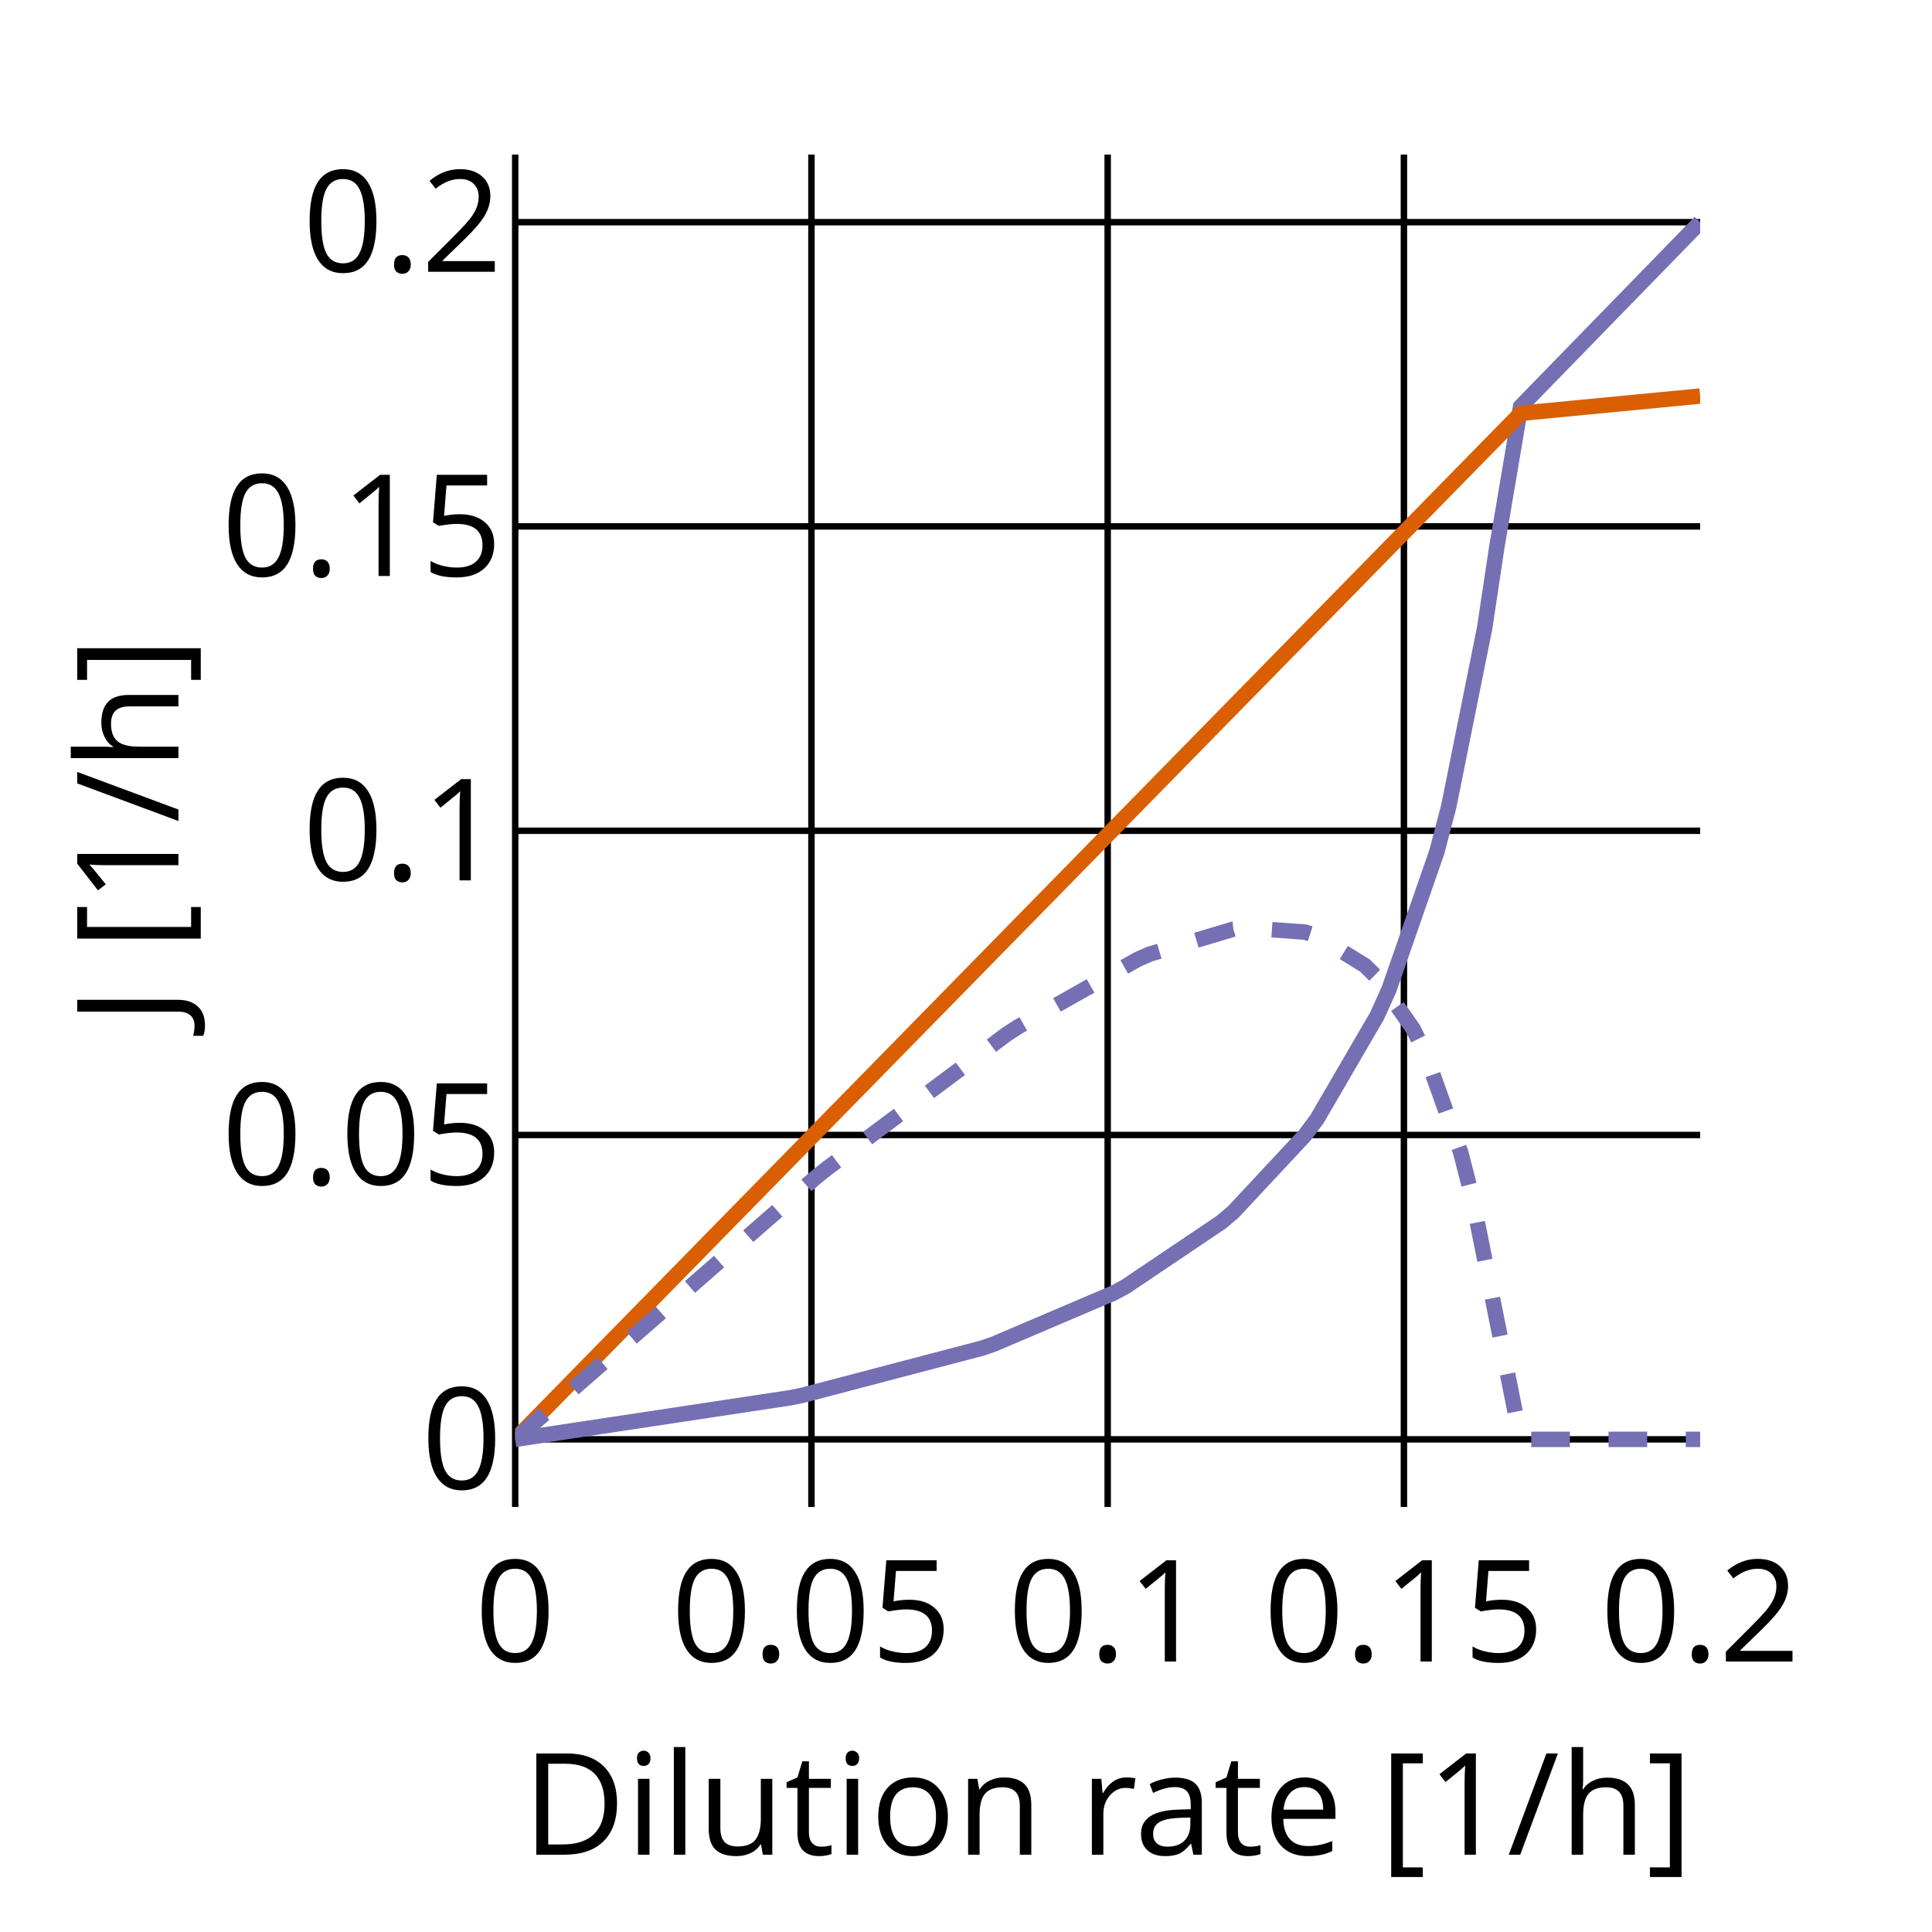
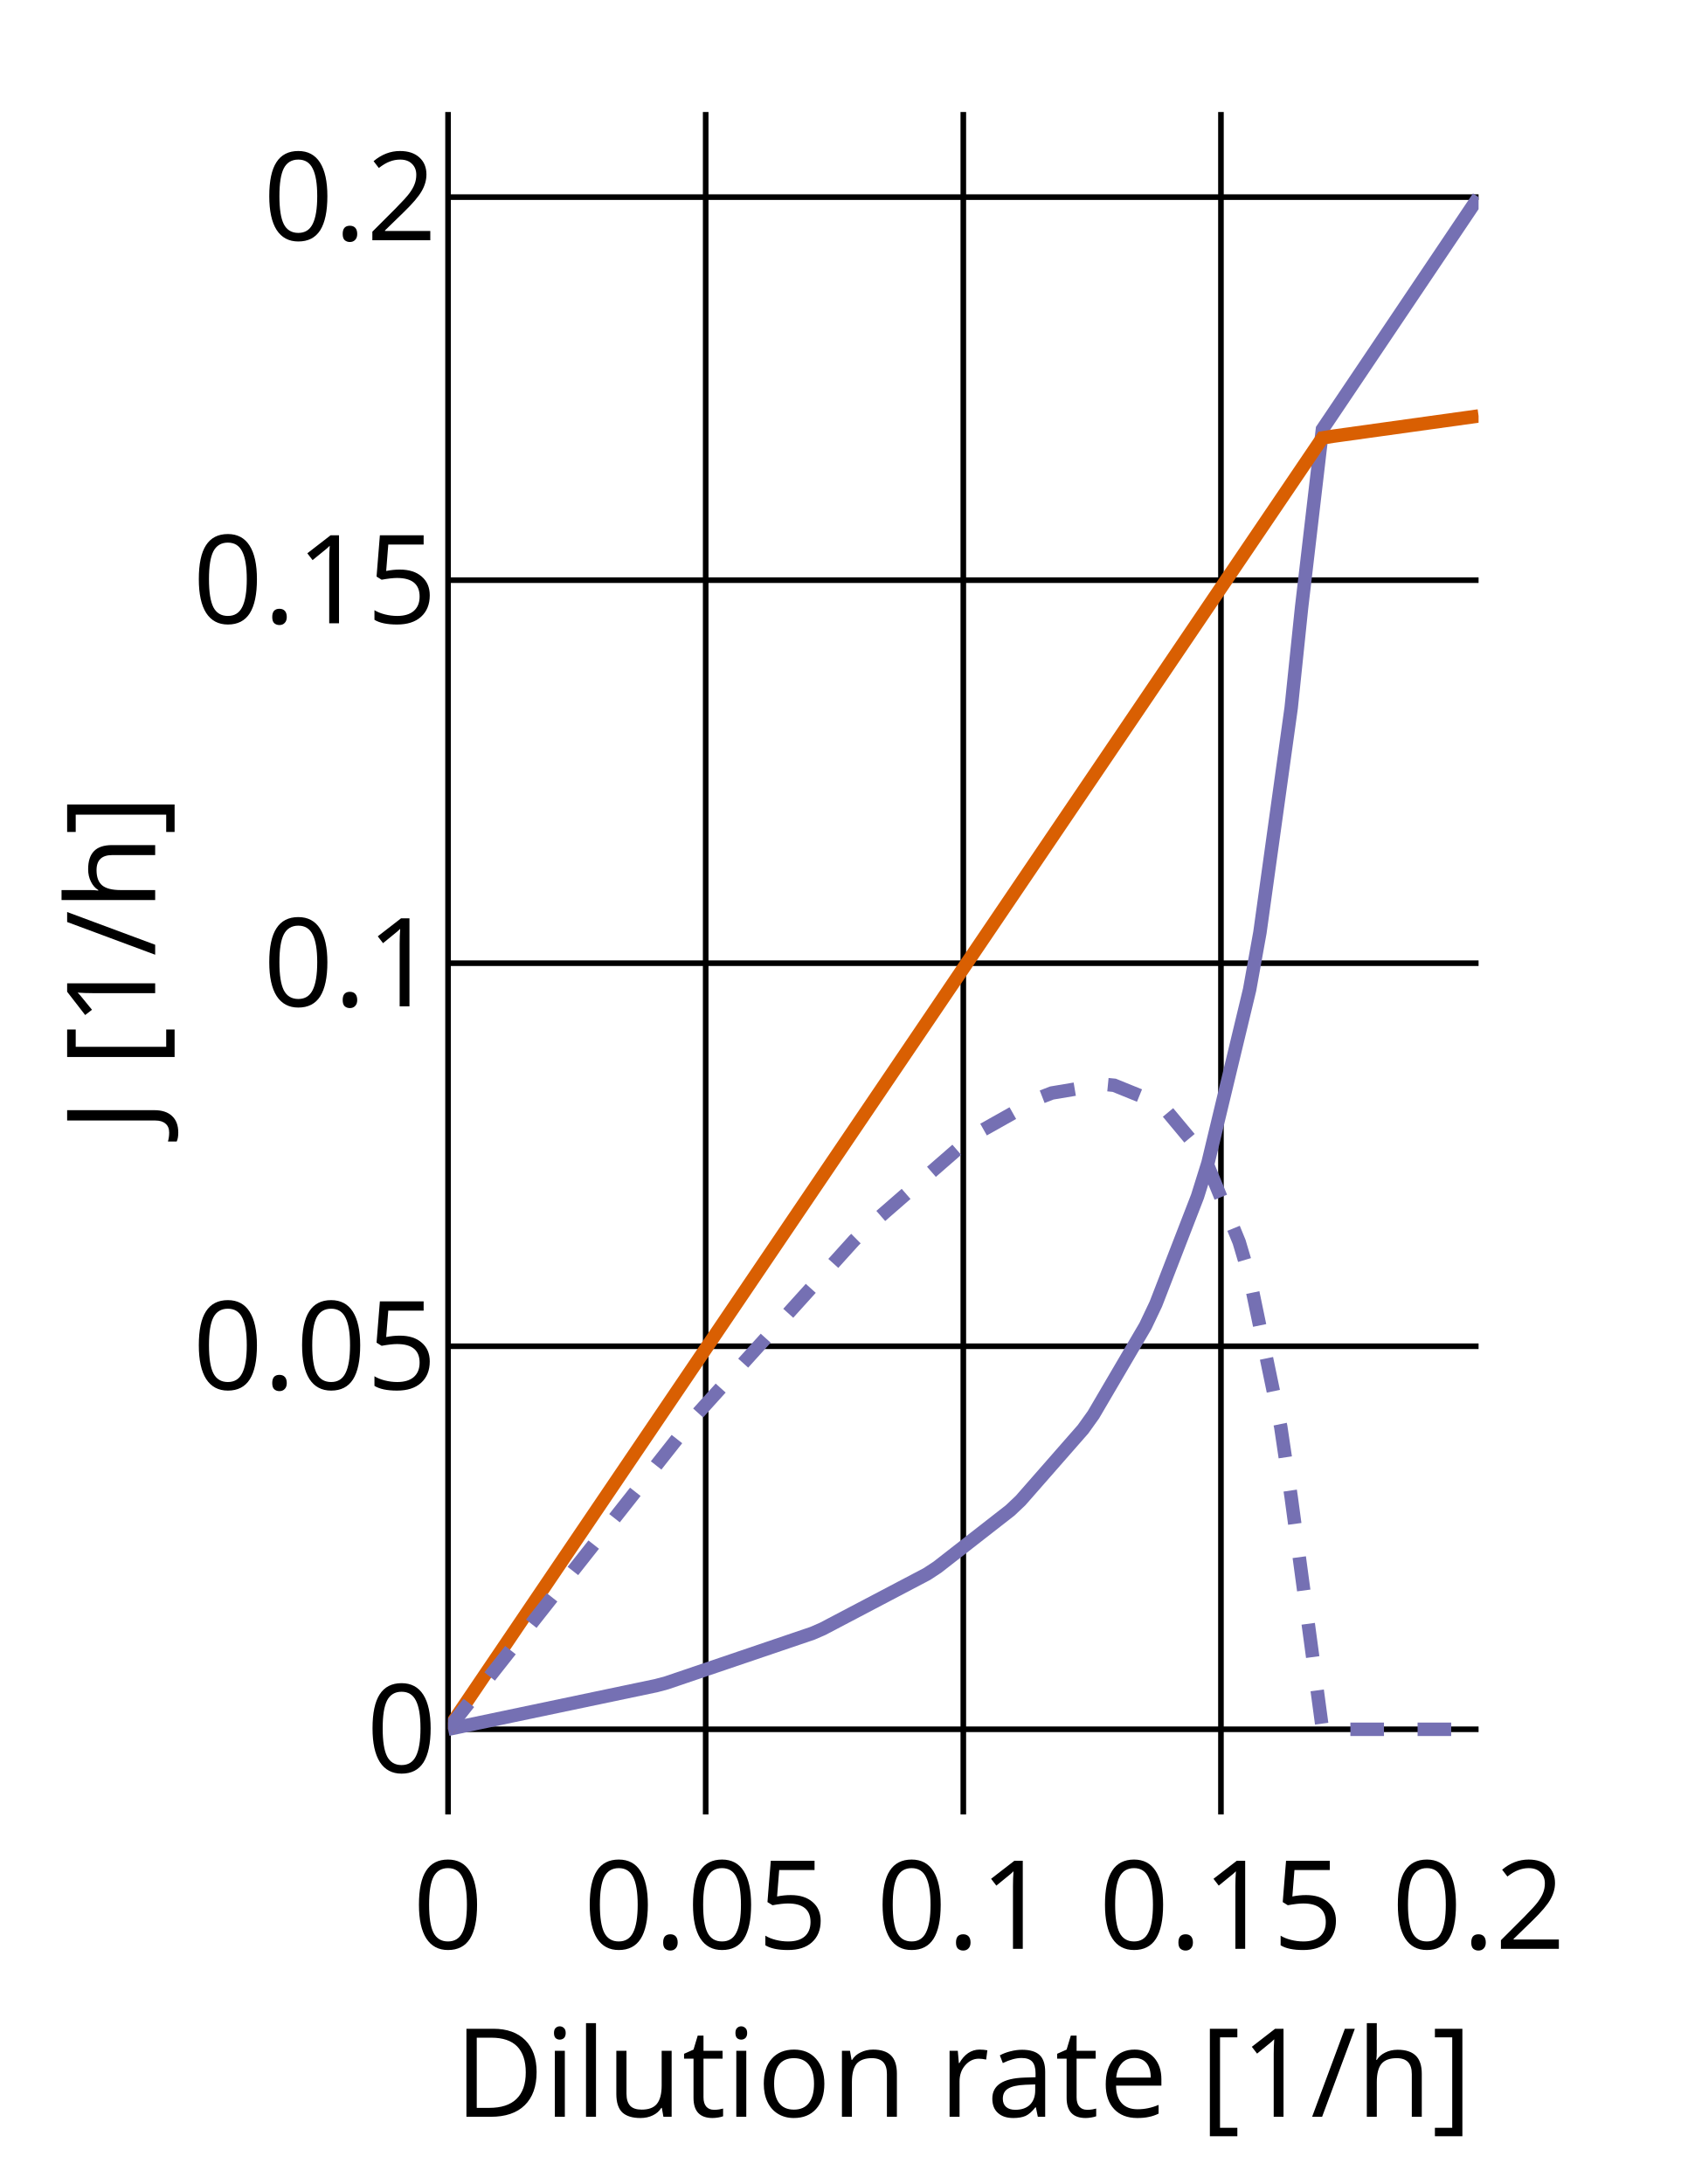
- <svg xmlns="http://www.w3.org/2000/svg" class="main-svg" width="150" height="150" style="" viewBox="0 0 150 150">
-   <rect x="0" y="0" width="150" height="150" style="fill: rgb(255, 255, 255); fill-opacity: 1;" />
-   <defs id="defs-691578">
+ <svg xmlns="http://www.w3.org/2000/svg" class="main-svg" width="150" height="195" style="" viewBox="0 0 150 195">
+   <rect x="0" y="0" width="150" height="195" style="fill: rgb(255, 255, 255); fill-opacity: 1;" />
+   <defs id="defs-8682e1">
    <g class="clips">
-       <clipPath id="clip691578xyplot" class="plotclip">
-         <rect width="92" height="105" />
+       <clipPath id="clip8682e1xyplot" class="plotclip">
+         <rect width="92" height="152" />
      </clipPath>
-       <clipPath class="axesclip" id="clip691578x">
-         <rect x="40" y="0" width="92" height="150" />
+       <clipPath class="axesclip" id="clip8682e1x">
+         <rect x="40" y="0" width="92" height="195" />
      </clipPath>
-       <clipPath class="axesclip" id="clip691578y">
-         <rect x="0" y="12" width="150" height="105" />
+       <clipPath class="axesclip" id="clip8682e1y">
+         <rect x="0" y="10" width="150" height="152" />
      </clipPath>
-       <clipPath class="axesclip" id="clip691578xy">
-         <rect x="40" y="12" width="92" height="105" />
+       <clipPath class="axesclip" id="clip8682e1xy">
+         <rect x="40" y="10" width="92" height="152" />
      </clipPath>
    </g>
    <g class="gradients" />
    <g class="patterns" />
  </defs>
  <g class="bglayer" />
  <g class="layer-below">
    <g class="imagelayer" />
    <g class="shapelayer" />
  </g>
  <g class="cartesianlayer">
    <g class="subplot xy">
      <g class="layer-subplot">
        <g class="shapelayer" />
        <g class="imagelayer" />
      </g>
      <g class="minor-gridlayer">
        <g class="x" />
        <g class="y" />
      </g>
      <g class="gridlayer">
        <g class="x">
-           <path class="xgrid crisp" transform="translate(63,0)" d="M0,12v105" style="stroke: rgb(0, 0, 0); stroke-opacity: 1; stroke-width: 0.5px;" />
-           <path class="xgrid crisp" transform="translate(86,0)" d="M0,12v105" style="stroke: rgb(0, 0, 0); stroke-opacity: 1; stroke-width: 0.5px;" />
-           <path class="xgrid crisp" transform="translate(109,0)" d="M0,12v105" style="stroke: rgb(0, 0, 0); stroke-opacity: 1; stroke-width: 0.5px;" />
+           <path class="xgrid crisp" transform="translate(63,0)" d="M0,10v152" style="stroke: rgb(0, 0, 0); stroke-opacity: 1; stroke-width: 0.5px;" />
+           <path class="xgrid crisp" transform="translate(86,0)" d="M0,10v152" style="stroke: rgb(0, 0, 0); stroke-opacity: 1; stroke-width: 0.5px;" />
+           <path class="xgrid crisp" transform="translate(109,0)" d="M0,10v152" style="stroke: rgb(0, 0, 0); stroke-opacity: 1; stroke-width: 0.5px;" />
        </g>
        <g class="y">
-           <path class="ygrid crisp" transform="translate(0,88.12)" d="M40,0h92" style="stroke: rgb(0, 0, 0); stroke-opacity: 1; stroke-width: 0.5px;" />
-           <path class="ygrid crisp" transform="translate(0,64.5)" d="M40,0h92" style="stroke: rgb(0, 0, 0); stroke-opacity: 1; stroke-width: 0.5px;" />
-           <path class="ygrid crisp" transform="translate(0,40.87)" d="M40,0h92" style="stroke: rgb(0, 0, 0); stroke-opacity: 1; stroke-width: 0.5px;" />
-           <path class="ygrid crisp" transform="translate(0,17.25)" d="M40,0h92" style="stroke: rgb(0, 0, 0); stroke-opacity: 1; stroke-width: 0.5px;" />
+           <path class="ygrid crisp" transform="translate(0,120.2)" d="M40,0h92" style="stroke: rgb(0, 0, 0); stroke-opacity: 1; stroke-width: 0.5px;" />
+           <path class="ygrid crisp" transform="translate(0,86)" d="M40,0h92" style="stroke: rgb(0, 0, 0); stroke-opacity: 1; stroke-width: 0.5px;" />
+           <path class="ygrid crisp" transform="translate(0,51.8)" d="M40,0h92" style="stroke: rgb(0, 0, 0); stroke-opacity: 1; stroke-width: 0.5px;" />
+           <path class="ygrid crisp" transform="translate(0,17.6)" d="M40,0h92" style="stroke: rgb(0, 0, 0); stroke-opacity: 1; stroke-width: 0.5px;" />
        </g>
      </g>
      <g class="zerolinelayer">
-         <path class="xzl zl crisp" transform="translate(40,0)" d="M0,12v105" style="stroke: rgb(0, 0, 0); stroke-opacity: 1; stroke-width: 0.5px;" />
-         <path class="yzl zl crisp" transform="translate(0,111.75)" d="M40,0h92" style="stroke: rgb(0, 0, 0); stroke-opacity: 1; stroke-width: 0.5px;" />
+         <path class="xzl zl crisp" transform="translate(40,0)" d="M0,10v152" style="stroke: rgb(0, 0, 0); stroke-opacity: 1; stroke-width: 0.5px;" />
+         <path class="yzl zl crisp" transform="translate(0,154.4)" d="M40,0h92" style="stroke: rgb(0, 0, 0); stroke-opacity: 1; stroke-width: 0.5px;" />
      </g>
      <g class="layer-between">
        <g class="shapelayer" />
        <g class="imagelayer" />
      </g>
      <path class="xlines-below" />
      <path class="ylines-below" />
      <g class="overlines-below" />
      <g class="xaxislayer-below" />
      <g class="yaxislayer-below" />
      <g class="overaxes-below" />
      <g class="overplot">
-         <g class="xy" transform="translate(40,12)" clip-path="url(#clip691578xyplot)">
+         <g class="xy" transform="translate(40,10)" clip-path="url(#clip8682e1xyplot)">
          <g class="scatterlayer mlayer">
-             <g class="trace scatter tracec47947" style="stroke-miterlimit: 2; opacity: 1;">
+             <g class="trace scatter trace236c7c" style="stroke-miterlimit: 2; opacity: 1;">
              <g class="fills" />
              <g class="errorbars" />
              <g class="lines">
-                 <path class="js-line" d="M0,99.75L21.37,96.52L22.3,96.33L36.24,92.67L37.17,92.35L46.46,88.39L47.39,87.89L54.83,82.88L55.76,82.09L61.33,76.12L62.26,74.87L66.91,66.88L67.84,64.82L71.56,54.13L72.48,50.61L75.27,36.75L76.2,30.56L78.06,19.57L78.99,18.61L92,5.25" style="vector-effect: none; fill: none; stroke: rgb(117, 112, 179); stroke-opacity: 1; stroke-width: 1.2px; opacity: 1;" />
+                 <path class="js-line" d="M0,144.4L18.59,140.5L19.52,140.25L32.53,135.83L33.45,135.43L42.75,130.54L43.68,129.93L50.18,124.86L51.11,123.98L56.69,117.61L57.62,116.31L62.26,108.39L63.19,106.43L66.91,96.82L67.84,93.84L71.56,78.36L72.48,73.26L75.27,53.2L76.2,44.24L78.06,28.33L78.99,26.95L92,7.6" style="vector-effect: none; fill: none; stroke: rgb(117, 112, 179); stroke-opacity: 1; stroke-width: 1.2px; opacity: 1;" />
              </g>
              <g class="points" />
              <g class="text" />
            </g>
-             <g class="trace scatter tracea97225" style="stroke-miterlimit: 2; opacity: 1;">
+             <g class="trace scatter trace5a782e" style="stroke-miterlimit: 2; opacity: 1;">
              <g class="fills" />
              <g class="errorbars" />
              <g class="lines">
-                 <path class="js-line" d="M0,99.75L78.06,20.1L78.99,20L92,18.75" style="vector-effect: none; fill: none; stroke: rgb(217, 95, 2); stroke-opacity: 1; stroke-width: 1.2px; opacity: 1;" />
+                 <path class="js-line" d="M0,144.4L78.06,29.1L78.99,28.95L92,27.14" style="vector-effect: none; fill: none; stroke: rgb(217, 95, 2); stroke-opacity: 1; stroke-width: 1.2px; opacity: 1;" />
              </g>
              <g class="points" />
              <g class="text" />
            </g>
-             <g class="trace scatter trace9fca3d" style="stroke-miterlimit: 2; opacity: 1;">
+             <g class="trace scatter traced2f20e" style="stroke-miterlimit: 2; opacity: 1;">
              <g class="fills" />
              <g class="errorbars" />
              <g class="lines">
-                 <path class="js-line" d="M0,99.75L23.23,79.5L24.16,78.75L38.1,68.34L39.03,67.73L48.32,62.49L49.25,62.08L55.76,60.14L56.69,60.03L61.33,60.37L62.26,60.67L65.98,62.97L66.91,63.89L69.7,67.86L70.63,69.7L73.41,77.48L74.34,81.1L78.06,99.75L78.99,99.75L92,99.75" style="vector-effect: none; fill: none; stroke: rgb(117, 112, 179); stroke-opacity: 1; stroke-dasharray: 3px, 3px; stroke-width: 1.2px; opacity: 1;" />
+                 <path class="js-line" d="M0,144.4L21.37,117.3L22.3,116.19L36.24,100.76L37.17,99.84L46.46,91.75L47.39,91.09L52.97,87.95L53.9,87.59L58.55,86.81L59.47,86.9L63.19,88.41L64.12,89.14L66.91,92.49L67.84,94.09L70.63,100.9L71.56,104.04L74.34,117.4L75.27,123.67L78.06,144.4L78.99,144.4L92,144.4" style="vector-effect: none; fill: none; stroke: rgb(117, 112, 179); stroke-opacity: 1; stroke-dasharray: 3px, 3px; stroke-width: 1.2px; opacity: 1;" />
              </g>
              <g class="points" />
              <g class="text" />
            </g>
          </g>
        </g>
      </g>
      <path class="xlines-above crisp" d="M0,0" style="fill: none;" />
      <path class="ylines-above crisp" d="M0,0" style="fill: none;" />
      <g class="overlines-above" />
      <g class="xaxislayer-above">
        <g class="xtick">
-           <text text-anchor="middle" x="0" y="129" transform="translate(40,0)" style="font-family: 'Open Sans', verdana, arial, sans-serif; font-size: 11px; fill: rgb(0, 0, 0); fill-opacity: 1; white-space: pre; opacity: 1;">0</text>
+           <text text-anchor="middle" x="0" y="174" transform="translate(40,0)" style="font-family: 'Open Sans', verdana, arial, sans-serif; font-size: 11px; fill: rgb(0, 0, 0); fill-opacity: 1; white-space: pre; opacity: 1;">0</text>
        </g>
        <g class="xtick">
-           <text text-anchor="middle" x="0" y="129" style="font-family: 'Open Sans', verdana, arial, sans-serif; font-size: 11px; fill: rgb(0, 0, 0); fill-opacity: 1; white-space: pre; opacity: 1;" transform="translate(63,0)">0.05</text>
+           <text text-anchor="middle" x="0" y="174" style="font-family: 'Open Sans', verdana, arial, sans-serif; font-size: 11px; fill: rgb(0, 0, 0); fill-opacity: 1; white-space: pre; opacity: 1;" transform="translate(63,0)">0.05</text>
        </g>
        <g class="xtick">
-           <text text-anchor="middle" x="0" y="129" style="font-family: 'Open Sans', verdana, arial, sans-serif; font-size: 11px; fill: rgb(0, 0, 0); fill-opacity: 1; white-space: pre; opacity: 1;" transform="translate(86,0)">0.1</text>
+           <text text-anchor="middle" x="0" y="174" style="font-family: 'Open Sans', verdana, arial, sans-serif; font-size: 11px; fill: rgb(0, 0, 0); fill-opacity: 1; white-space: pre; opacity: 1;" transform="translate(86,0)">0.1</text>
        </g>
        <g class="xtick">
-           <text text-anchor="middle" x="0" y="129" style="font-family: 'Open Sans', verdana, arial, sans-serif; font-size: 11px; fill: rgb(0, 0, 0); fill-opacity: 1; white-space: pre; opacity: 1;" transform="translate(109,0)">0.15</text>
+           <text text-anchor="middle" x="0" y="174" style="font-family: 'Open Sans', verdana, arial, sans-serif; font-size: 11px; fill: rgb(0, 0, 0); fill-opacity: 1; white-space: pre; opacity: 1;" transform="translate(109,0)">0.15</text>
        </g>
        <g class="xtick">
-           <text text-anchor="middle" x="0" y="129" style="font-family: 'Open Sans', verdana, arial, sans-serif; font-size: 11px; fill: rgb(0, 0, 0); fill-opacity: 1; white-space: pre; opacity: 1;" transform="translate(132,0)">0.2</text>
+           <text text-anchor="middle" x="0" y="174" style="font-family: 'Open Sans', verdana, arial, sans-serif; font-size: 11px; fill: rgb(0, 0, 0); fill-opacity: 1; white-space: pre; opacity: 1;" transform="translate(132,0)">0.2</text>
        </g>
      </g>
      <g class="yaxislayer-above">
        <g class="ytick">
-           <text text-anchor="end" x="39" y="3.85" transform="translate(0,111.75)" style="font-family: 'Open Sans', verdana, arial, sans-serif; font-size: 11px; fill: rgb(0, 0, 0); fill-opacity: 1; white-space: pre; opacity: 1;">0</text>
+           <text text-anchor="end" x="39" y="3.85" transform="translate(0,154.4)" style="font-family: 'Open Sans', verdana, arial, sans-serif; font-size: 11px; fill: rgb(0, 0, 0); fill-opacity: 1; white-space: pre; opacity: 1;">0</text>
        </g>
        <g class="ytick">
-           <text text-anchor="end" x="39" y="3.85" style="font-family: 'Open Sans', verdana, arial, sans-serif; font-size: 11px; fill: rgb(0, 0, 0); fill-opacity: 1; white-space: pre; opacity: 1;" transform="translate(0,88.12)">0.05</text>
+           <text text-anchor="end" x="39" y="3.85" style="font-family: 'Open Sans', verdana, arial, sans-serif; font-size: 11px; fill: rgb(0, 0, 0); fill-opacity: 1; white-space: pre; opacity: 1;" transform="translate(0,120.2)">0.05</text>
        </g>
        <g class="ytick">
-           <text text-anchor="end" x="39" y="3.85" style="font-family: 'Open Sans', verdana, arial, sans-serif; font-size: 11px; fill: rgb(0, 0, 0); fill-opacity: 1; white-space: pre; opacity: 1;" transform="translate(0,64.5)">0.1</text>
+           <text text-anchor="end" x="39" y="3.85" style="font-family: 'Open Sans', verdana, arial, sans-serif; font-size: 11px; fill: rgb(0, 0, 0); fill-opacity: 1; white-space: pre; opacity: 1;" transform="translate(0,86)">0.1</text>
        </g>
        <g class="ytick">
-           <text text-anchor="end" x="39" y="3.85" style="font-family: 'Open Sans', verdana, arial, sans-serif; font-size: 11px; fill: rgb(0, 0, 0); fill-opacity: 1; white-space: pre; opacity: 1;" transform="translate(0,40.87)">0.15</text>
+           <text text-anchor="end" x="39" y="3.85" style="font-family: 'Open Sans', verdana, arial, sans-serif; font-size: 11px; fill: rgb(0, 0, 0); fill-opacity: 1; white-space: pre; opacity: 1;" transform="translate(0,51.8)">0.15</text>
        </g>
        <g class="ytick">
-           <text text-anchor="end" x="39" y="3.85" style="font-family: 'Open Sans', verdana, arial, sans-serif; font-size: 11px; fill: rgb(0, 0, 0); fill-opacity: 1; white-space: pre; opacity: 1;" transform="translate(0,17.25)">0.2</text>
+           <text text-anchor="end" x="39" y="3.85" style="font-family: 'Open Sans', verdana, arial, sans-serif; font-size: 11px; fill: rgb(0, 0, 0); fill-opacity: 1; white-space: pre; opacity: 1;" transform="translate(0,17.6)">0.2</text>
        </g>
      </g>
      <g class="overaxes-above" />
    </g>
  </g>
  <g class="polarlayer" />
  <g class="smithlayer" />
  <g class="ternarylayer" />
  <g class="geolayer" />
  <g class="funnelarealayer" />
  <g class="pielayer" />
  <g class="iciclelayer" />
  <g class="treemaplayer" />
  <g class="sunburstlayer" />
  <g class="glimages" />
-   <defs id="topdefs-691578">
+   <defs id="topdefs-8682e1">
    <g class="clips" />
  </defs>
  <g class="layer-above">
    <g class="imagelayer" />
    <g class="shapelayer" />
  </g>
  <g class="infolayer">
    <g class="g-gtitle" />
    <g class="g-xtitle" transform="translate(0,4.8)">
-       <text class="xtitle" x="86" y="139.2" text-anchor="middle" style="opacity: 1; font-family: 'Open Sans', verdana, arial, sans-serif; font-size: 11px; fill: rgb(0, 0, 0); fill-opacity: 1; white-space: pre;">Dilution rate [1/h]</text>
+       <text class="xtitle" x="86" y="184.2" text-anchor="middle" style="opacity: 1; font-family: 'Open Sans', verdana, arial, sans-serif; font-size: 11px; fill: rgb(0, 0, 0); fill-opacity: 1; white-space: pre;">Dilution rate [1/h]</text>
    </g>
    <g class="g-ytitle">
-       <text class="ytitle" transform="rotate(-90,13.85312,64.5)" x="13.853" y="64.5" text-anchor="middle" style="opacity: 1; font-family: 'Open Sans', verdana, arial, sans-serif; font-size: 11px; fill: rgb(0, 0, 0); fill-opacity: 1; white-space: pre;">J [1/h]</text>
+       <text class="ytitle" transform="rotate(-90,13.85312,86)" x="13.853" y="86" text-anchor="middle" style="opacity: 1; font-family: 'Open Sans', verdana, arial, sans-serif; font-size: 11px; fill: rgb(0, 0, 0); fill-opacity: 1; white-space: pre;">J [1/h]</text>
    </g>
  </g>
</svg>
